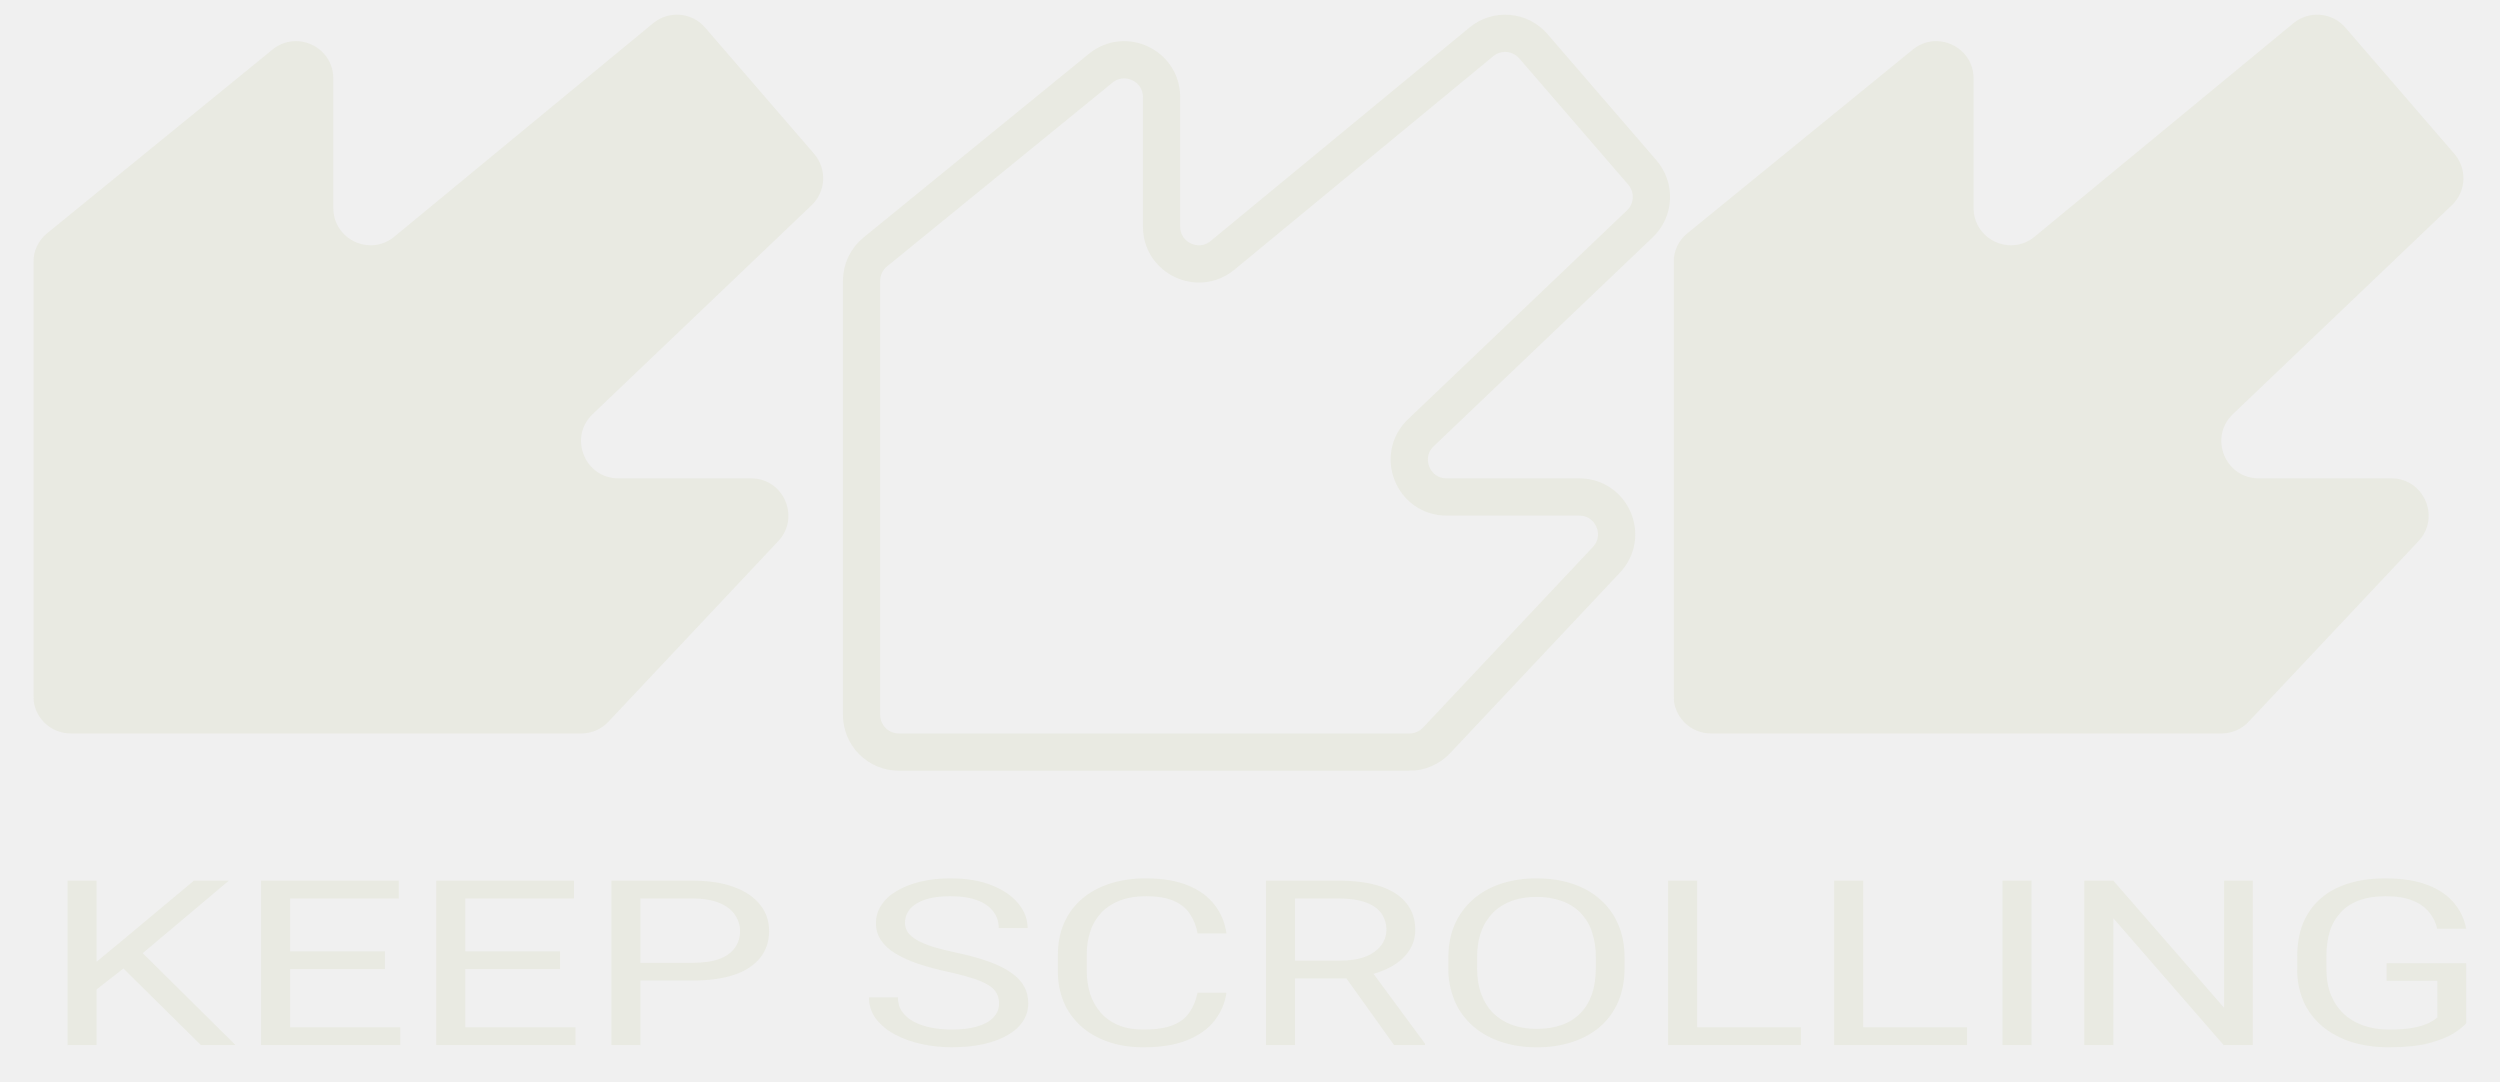
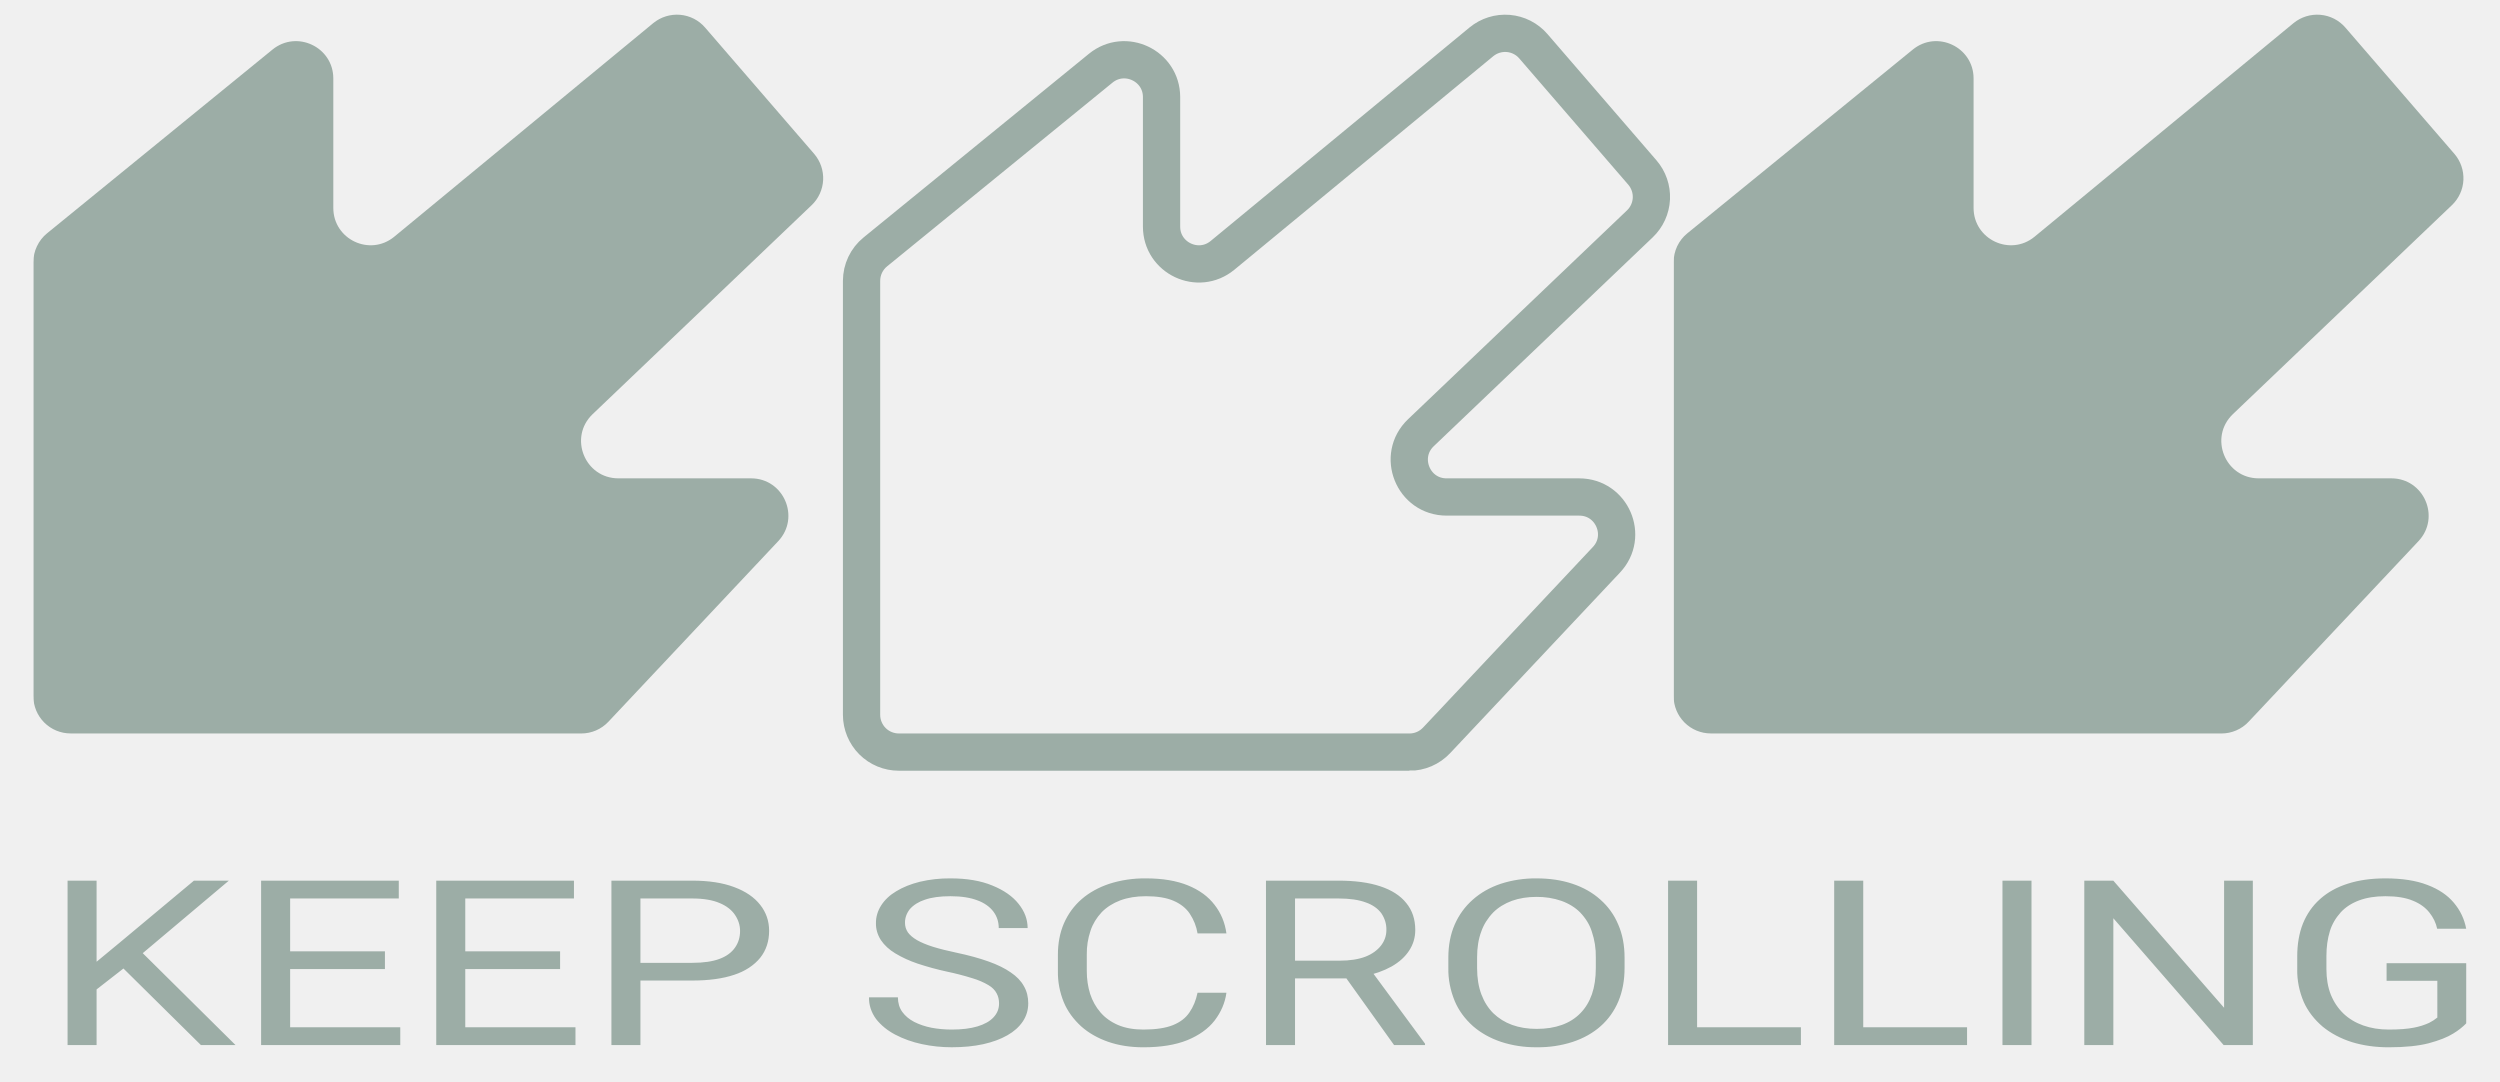
<svg xmlns="http://www.w3.org/2000/svg" width="74" height="32" viewBox="0 0 74 32" fill="none">
  <g clip-path="url(#clip0_56_362)">
    <g clip-path="url(#clip1_56_362)">
      <mask id="mask0_56_362" style="mask-type:luminance" maskUnits="userSpaceOnUse" x="0" y="0" width="25" height="23">
        <path d="M0.987 0H24.711V22.069H0.987V0Z" fill="white" />
      </mask>
      <g mask="url(#mask0_56_362)">
-         <path d="M17.204 21.71H2.09C1.798 21.71 1.517 21.594 1.31 21.387C1.103 21.18 0.987 20.899 0.987 20.607V7.761C0.987 7.597 1.023 7.436 1.094 7.288C1.164 7.14 1.266 7.009 1.393 6.906L8.065 1.468C8.786 0.88 9.866 1.393 9.866 2.323V6.155C9.866 7.087 10.951 7.6 11.671 7.006L19.334 0.686C19.557 0.503 19.842 0.414 20.13 0.438C20.417 0.462 20.684 0.598 20.872 0.817L24.099 4.554C24.283 4.769 24.379 5.046 24.365 5.329C24.351 5.611 24.229 5.878 24.025 6.073L17.543 12.258C16.822 12.945 17.309 14.159 18.304 14.159H22.232C23.198 14.159 23.697 15.315 23.035 16.019L18.008 21.364C17.904 21.474 17.78 21.561 17.642 21.621C17.503 21.681 17.354 21.711 17.204 21.711V21.71Z" fill="#E9EAE2" />
+         <path d="M17.204 21.71H2.09C1.798 21.71 1.517 21.594 1.31 21.387C1.103 21.18 0.987 20.899 0.987 20.607V7.761C0.987 7.597 1.023 7.436 1.094 7.288C1.164 7.14 1.266 7.009 1.393 6.906L8.065 1.468C8.786 0.88 9.866 1.393 9.866 2.323V6.155C9.866 7.087 10.951 7.6 11.671 7.006L19.334 0.686C19.557 0.503 19.842 0.414 20.13 0.438C20.417 0.462 20.684 0.598 20.872 0.817L24.099 4.554C24.283 4.769 24.379 5.046 24.365 5.329C24.351 5.611 24.229 5.878 24.025 6.073L17.543 12.258C16.822 12.945 17.309 14.159 18.304 14.159H22.232C23.198 14.159 23.697 15.315 23.035 16.019L18.008 21.364C17.904 21.474 17.78 21.561 17.642 21.621C17.503 21.681 17.354 21.711 17.204 21.711V21.71Z" fill="#9CADA6" />
      </g>
      <mask id="mask1_56_362" style="mask-type:luminance" maskUnits="userSpaceOnUse" x="24" y="0" width="26" height="24">
        <path d="M24.711 0H49.538V23.172H24.711V0Z" fill="white" />
      </mask>
      <g mask="url(#mask1_56_362)">
-         <path d="M41.719 22.262H26.606C26.313 22.262 26.032 22.146 25.825 21.939C25.619 21.732 25.502 21.451 25.502 21.159V8.313C25.502 8.149 25.539 7.987 25.609 7.839C25.679 7.692 25.781 7.561 25.908 7.458L32.581 2.019C33.302 1.432 34.382 1.945 34.382 2.874V6.707C34.382 7.639 35.467 8.152 36.187 7.558L43.85 1.238C44.073 1.055 44.358 0.966 44.645 0.99C44.933 1.014 45.199 1.15 45.387 1.368L48.614 5.106C48.799 5.321 48.894 5.598 48.881 5.88C48.867 6.163 48.745 6.43 48.541 6.625L42.058 12.809C41.338 13.497 41.824 14.711 42.82 14.711H46.746C47.714 14.711 48.213 15.867 47.55 16.57L42.522 21.916C42.419 22.025 42.295 22.113 42.156 22.173C42.018 22.232 41.869 22.263 41.718 22.263L41.719 22.262Z" stroke="#E9EAE2" stroke-width="1.103" />
+         <path d="M41.719 22.262H26.606C26.313 22.262 26.032 22.146 25.825 21.939C25.619 21.732 25.502 21.451 25.502 21.159V8.313C25.502 8.149 25.539 7.987 25.609 7.839C25.679 7.692 25.781 7.561 25.908 7.458L32.581 2.019C33.302 1.432 34.382 1.945 34.382 2.874V6.707C34.382 7.639 35.467 8.152 36.187 7.558L43.85 1.238C44.073 1.055 44.358 0.966 44.645 0.99C44.933 1.014 45.199 1.15 45.387 1.368L48.614 5.106C48.799 5.321 48.894 5.598 48.881 5.88C48.867 6.163 48.745 6.43 48.541 6.625L42.058 12.809C41.338 13.497 41.824 14.711 42.82 14.711H46.746C47.714 14.711 48.213 15.867 47.55 16.57L42.522 21.916C42.419 22.025 42.295 22.113 42.156 22.173C42.018 22.232 41.869 22.263 41.718 22.263L41.719 22.262Z" stroke="#9CADA6" stroke-width="1.103" />
      </g>
      <mask id="mask2_56_362" style="mask-type:luminance" maskUnits="userSpaceOnUse" x="49" y="0" width="25" height="23">
        <path d="M49.539 0H73.263V22.069H49.539V0Z" fill="white" />
      </mask>
      <g mask="url(#mask2_56_362)">
-         <path d="M65.755 21.71H50.642C50.349 21.71 50.069 21.594 49.862 21.387C49.655 21.18 49.539 20.899 49.539 20.607V7.761C49.539 7.597 49.575 7.436 49.645 7.288C49.715 7.14 49.818 7.009 49.945 6.906L56.618 1.468C57.338 0.88 58.418 1.393 58.418 2.323V6.155C58.418 7.087 59.504 7.6 60.224 7.006L67.886 0.686C68.109 0.503 68.394 0.414 68.681 0.438C68.969 0.462 69.235 0.598 69.424 0.817L72.65 4.554C72.835 4.769 72.93 5.046 72.917 5.329C72.903 5.611 72.781 5.878 72.576 6.073L66.095 12.257C65.374 12.945 65.861 14.159 66.857 14.159H70.783C71.75 14.159 72.249 15.314 71.587 16.018L66.559 21.363C66.456 21.473 66.332 21.561 66.193 21.62C66.055 21.68 65.906 21.711 65.755 21.711V21.71Z" fill="#E9EAE2" />
+         <path d="M65.755 21.71H50.642C50.349 21.71 50.069 21.594 49.862 21.387C49.655 21.18 49.539 20.899 49.539 20.607V7.761C49.539 7.597 49.575 7.436 49.645 7.288C49.715 7.14 49.818 7.009 49.945 6.906L56.618 1.468C57.338 0.88 58.418 1.393 58.418 2.323V6.155C58.418 7.087 59.504 7.6 60.224 7.006L67.886 0.686C68.109 0.503 68.394 0.414 68.681 0.438C68.969 0.462 69.235 0.598 69.424 0.817L72.65 4.554C72.835 4.769 72.93 5.046 72.917 5.329C72.903 5.611 72.781 5.878 72.576 6.073L66.095 12.257C65.374 12.945 65.861 14.159 66.857 14.159H70.783C71.75 14.159 72.249 15.314 71.587 16.018L66.559 21.363C66.456 21.473 66.332 21.561 66.193 21.62C66.055 21.68 65.906 21.711 65.755 21.711V21.71Z" fill="#9CADA6" />
      </g>
-       <path d="M2.859 26.067V30.933H2V26.067H2.859ZM6.774 26.067L4.08 28.336L2.565 29.516L2.423 28.828L3.563 27.885L5.741 26.067H6.774ZM5.946 30.933L3.545 28.56L4.058 28.048L6.971 30.933H5.946ZM11.848 30.408V30.933H8.414V30.408H11.848ZM8.588 26.067V30.933H7.729V26.067H8.588ZM11.394 28.159V28.684H8.414V28.159H11.394ZM11.804 26.067V26.595H8.414V26.067H11.804ZM17.034 30.408V30.933H13.599V30.408H17.034ZM13.772 26.067V30.933H12.913V26.067H13.772ZM16.579 28.159V28.684H13.599V28.159H16.579ZM16.989 26.067V26.595H13.599V26.067H16.989ZM20.49 29.024H18.757V28.5H20.49C20.825 28.5 21.097 28.46 21.305 28.38C21.501 28.308 21.66 28.191 21.759 28.045C21.858 27.902 21.906 27.74 21.906 27.557C21.906 27.39 21.857 27.233 21.759 27.086C21.66 26.936 21.501 26.812 21.305 26.732C21.097 26.641 20.825 26.595 20.489 26.595H18.957V30.933H18.098V26.067H20.489C20.98 26.067 21.394 26.13 21.732 26.258C22.071 26.384 22.328 26.56 22.503 26.785C22.678 27.008 22.766 27.263 22.766 27.55C22.766 27.863 22.678 28.129 22.503 28.349C22.322 28.573 22.053 28.75 21.732 28.854C21.394 28.968 20.98 29.024 20.49 29.024ZM29.572 29.703C29.572 29.589 29.548 29.489 29.5 29.402C29.451 29.307 29.367 29.224 29.26 29.161C29.117 29.076 28.958 29.008 28.788 28.957C28.541 28.88 28.288 28.814 28.03 28.76C27.734 28.696 27.444 28.616 27.162 28.523C26.924 28.443 26.701 28.341 26.499 28.219C26.322 28.113 26.178 27.98 26.075 27.828C25.974 27.671 25.924 27.498 25.928 27.323C25.926 27.142 25.979 26.963 26.083 26.8C26.187 26.637 26.34 26.493 26.529 26.381C26.726 26.261 26.959 26.167 27.228 26.1C27.521 26.031 27.826 25.997 28.133 26C28.619 26 29.033 26.07 29.372 26.211C29.713 26.349 29.973 26.53 30.151 26.755C30.329 26.978 30.418 27.216 30.418 27.471H29.563C29.563 27.288 29.511 27.126 29.407 26.986C29.299 26.841 29.134 26.724 28.935 26.652C28.724 26.57 28.457 26.528 28.133 26.528C27.827 26.528 27.575 26.562 27.376 26.632C27.194 26.69 27.038 26.788 26.93 26.912C26.834 27.035 26.785 27.175 26.788 27.317C26.788 27.419 26.816 27.513 26.873 27.597C26.932 27.68 27.022 27.757 27.144 27.828C27.269 27.899 27.427 27.965 27.617 28.025C27.809 28.085 28.04 28.143 28.307 28.199C28.675 28.277 28.993 28.364 29.26 28.46C29.527 28.555 29.747 28.664 29.919 28.784C30.094 28.902 30.224 29.037 30.307 29.189C30.393 29.337 30.436 29.507 30.436 29.696C30.436 29.895 30.383 30.074 30.276 30.234C30.168 30.396 30.01 30.537 29.817 30.645C29.618 30.759 29.379 30.847 29.1 30.909C28.823 30.969 28.515 30.999 28.172 30.999C27.873 30.999 27.578 30.969 27.287 30.906C27.005 30.846 26.739 30.751 26.499 30.625C26.268 30.504 26.075 30.346 25.933 30.164C25.789 29.967 25.717 29.746 25.723 29.522H26.578C26.578 29.689 26.622 29.833 26.708 29.953C26.794 30.072 26.911 30.17 27.06 30.248C27.212 30.325 27.382 30.383 27.572 30.421C27.765 30.457 27.965 30.475 28.172 30.475C28.473 30.475 28.727 30.444 28.935 30.381C29.142 30.318 29.3 30.23 29.407 30.114C29.517 29.998 29.572 29.861 29.572 29.703ZM35.447 29.385H36.302C36.264 29.676 36.145 29.957 35.95 30.211C35.76 30.454 35.492 30.646 35.144 30.789C34.797 30.929 34.364 31 33.843 31C33.463 31 33.117 30.946 32.806 30.839C32.499 30.733 32.226 30.578 32.008 30.385C31.776 30.174 31.601 29.933 31.491 29.673C31.368 29.372 31.308 29.058 31.314 28.744V28.259C31.314 27.918 31.373 27.61 31.491 27.334C31.613 27.055 31.787 26.816 32.013 26.618C32.239 26.421 32.52 26.265 32.837 26.16C33.178 26.05 33.547 25.996 33.919 26C34.409 26 34.823 26.069 35.162 26.207C35.501 26.345 35.763 26.537 35.95 26.782C36.14 27.025 36.258 27.307 36.302 27.628H35.447C35.415 27.424 35.337 27.226 35.216 27.043C35.109 26.883 34.942 26.75 34.734 26.662C34.526 26.572 34.255 26.528 33.919 26.528C33.631 26.528 33.377 26.57 33.158 26.652C32.941 26.734 32.753 26.855 32.61 27.002C32.456 27.167 32.344 27.352 32.28 27.548C32.203 27.778 32.165 28.015 32.169 28.253V28.744C32.169 28.982 32.202 29.206 32.267 29.416C32.335 29.625 32.437 29.809 32.574 29.967C32.705 30.121 32.884 30.25 33.096 30.341C33.306 30.43 33.555 30.475 33.843 30.475C34.208 30.475 34.499 30.431 34.716 30.345C34.934 30.257 35.096 30.133 35.206 29.97C35.319 29.807 35.4 29.613 35.447 29.385ZM37.473 26.067H39.621C40.107 26.067 40.519 26.122 40.855 26.234C41.193 26.345 41.45 26.51 41.625 26.729C41.803 26.945 41.892 27.211 41.892 27.527C41.892 27.75 41.832 27.954 41.71 28.139C41.591 28.322 41.419 28.477 41.193 28.607C40.953 28.74 40.681 28.836 40.391 28.891L40.151 28.961H38.133L38.124 28.436H39.648C39.956 28.436 40.213 28.396 40.418 28.317C40.611 28.242 40.772 28.127 40.881 27.985C40.986 27.847 41.037 27.694 41.037 27.527C41.042 27.357 40.992 27.188 40.89 27.036C40.787 26.893 40.624 26.779 40.427 26.712C40.219 26.634 39.95 26.595 39.621 26.595H38.333V30.933H37.474L37.473 26.067ZM41.264 30.933L39.686 28.727L40.582 28.724L42.181 30.893V30.933H41.264ZM48.087 28.346V28.654C48.087 29.019 48.026 29.346 47.905 29.636C47.783 29.925 47.608 30.172 47.379 30.375C47.155 30.575 46.873 30.733 46.555 30.839C46.218 30.949 45.853 31.004 45.486 30.999C45.123 31.003 44.763 30.948 44.431 30.839C44.112 30.732 43.829 30.573 43.602 30.375C43.359 30.158 43.176 29.907 43.062 29.636C42.93 29.318 42.865 28.987 42.871 28.654V28.346C42.871 27.98 42.934 27.654 43.059 27.367C43.186 27.077 43.366 26.831 43.597 26.628C43.829 26.423 44.104 26.267 44.422 26.16C44.754 26.052 45.114 25.997 45.477 26C45.873 26 46.228 26.053 46.546 26.16C46.867 26.267 47.142 26.423 47.37 26.628C47.601 26.831 47.779 27.077 47.9 27.367C48.025 27.654 48.087 27.98 48.087 28.346ZM47.236 28.654V28.34C47.242 28.081 47.201 27.822 47.116 27.57C47.052 27.368 46.935 27.178 46.773 27.009C46.629 26.862 46.437 26.744 46.216 26.665C45.985 26.585 45.732 26.545 45.477 26.548C45.21 26.548 44.968 26.587 44.751 26.665C44.533 26.746 44.344 26.863 44.199 27.009C44.036 27.178 43.917 27.369 43.847 27.57C43.763 27.793 43.722 28.049 43.722 28.339V28.653C43.722 28.946 43.764 29.204 43.847 29.429C43.93 29.651 44.049 29.84 44.203 29.993C44.361 30.145 44.546 30.26 44.76 30.338C44.976 30.416 45.219 30.455 45.486 30.455C45.766 30.455 46.013 30.416 46.23 30.338C46.447 30.26 46.629 30.145 46.777 29.993C46.929 29.84 47.043 29.651 47.121 29.429C47.198 29.204 47.236 28.946 47.236 28.653V28.654ZM53.307 30.408V30.933H50.066V30.408H53.307ZM50.234 26.067V30.933H49.375V26.067H50.234ZM58.225 30.408V30.933H54.982V30.408H58.225ZM55.152 26.067V30.933H54.292V26.067L55.152 26.067ZM60.132 26.067V30.933H59.273V26.067L60.132 26.067ZM66.684 26.067V30.933H65.819L62.555 27.18V30.933H61.695V26.067H62.554L65.833 29.83V26.067H66.684ZM73 28.51V30.292C72.891 30.404 72.762 30.505 72.617 30.592C72.442 30.702 72.2 30.797 71.891 30.88C71.585 30.959 71.19 31 70.706 31C70.311 31 69.947 30.949 69.615 30.846C69.288 30.743 68.995 30.588 68.755 30.392C68.505 30.18 68.314 29.932 68.193 29.663C68.058 29.348 67.992 29.019 67.998 28.688V28.309C67.998 27.946 68.054 27.622 68.167 27.337C68.283 27.051 68.452 26.81 68.674 26.612C68.895 26.413 69.176 26.257 69.494 26.157C69.818 26.052 70.189 26 70.608 26C71.104 26 71.518 26.065 71.851 26.194C72.186 26.321 72.447 26.497 72.634 26.722C72.824 26.947 72.946 27.203 72.999 27.491H72.14C72.105 27.32 72.026 27.157 71.908 27.009C71.792 26.862 71.624 26.741 71.423 26.661C71.212 26.572 70.941 26.528 70.608 26.528C70.308 26.528 70.048 26.57 69.829 26.652C69.61 26.733 69.423 26.855 69.285 27.006C69.133 27.175 69.024 27.365 68.964 27.564C68.896 27.783 68.862 28.028 68.862 28.303V28.687C68.862 28.968 68.905 29.218 68.991 29.439C69.08 29.66 69.207 29.848 69.369 30.004C69.533 30.158 69.727 30.274 69.953 30.354C70.181 30.435 70.434 30.475 70.71 30.475C71.016 30.475 71.264 30.456 71.454 30.418C71.611 30.388 71.761 30.341 71.899 30.278C71.989 30.233 72.072 30.18 72.145 30.12V29.031H70.643V28.51L73 28.51Z" fill="#E9EAE2" />
+       <path d="M2.859 26.067V30.933H2V26.067H2.859ZM6.774 26.067L4.08 28.336L2.565 29.516L2.423 28.828L3.563 27.885L5.741 26.067H6.774ZM5.946 30.933L3.545 28.56L4.058 28.048L6.971 30.933H5.946ZM11.848 30.408V30.933H8.414V30.408H11.848ZM8.588 26.067V30.933H7.729V26.067H8.588ZM11.394 28.159V28.684H8.414V28.159H11.394ZM11.804 26.067V26.595H8.414V26.067H11.804ZM17.034 30.408V30.933H13.599V30.408H17.034ZM13.772 26.067V30.933H12.913V26.067H13.772ZM16.579 28.159V28.684H13.599V28.159H16.579ZM16.989 26.067V26.595H13.599V26.067H16.989ZM20.49 29.024H18.757V28.5H20.49C20.825 28.5 21.097 28.46 21.305 28.38C21.501 28.308 21.66 28.191 21.759 28.045C21.858 27.902 21.906 27.74 21.906 27.557C21.906 27.39 21.857 27.233 21.759 27.086C21.66 26.936 21.501 26.812 21.305 26.732C21.097 26.641 20.825 26.595 20.489 26.595H18.957V30.933H18.098V26.067H20.489C20.98 26.067 21.394 26.13 21.732 26.258C22.071 26.384 22.328 26.56 22.503 26.785C22.678 27.008 22.766 27.263 22.766 27.55C22.766 27.863 22.678 28.129 22.503 28.349C22.322 28.573 22.053 28.75 21.732 28.854C21.394 28.968 20.98 29.024 20.49 29.024ZM29.572 29.703C29.572 29.589 29.548 29.489 29.5 29.402C29.451 29.307 29.367 29.224 29.26 29.161C29.117 29.076 28.958 29.008 28.788 28.957C28.541 28.88 28.288 28.814 28.03 28.76C27.734 28.696 27.444 28.616 27.162 28.523C26.924 28.443 26.701 28.341 26.499 28.219C26.322 28.113 26.178 27.98 26.075 27.828C25.974 27.671 25.924 27.498 25.928 27.323C25.926 27.142 25.979 26.963 26.083 26.8C26.187 26.637 26.34 26.493 26.529 26.381C26.726 26.261 26.959 26.167 27.228 26.1C27.521 26.031 27.826 25.997 28.133 26C28.619 26 29.033 26.07 29.372 26.211C29.713 26.349 29.973 26.53 30.151 26.755C30.329 26.978 30.418 27.216 30.418 27.471H29.563C29.563 27.288 29.511 27.126 29.407 26.986C29.299 26.841 29.134 26.724 28.935 26.652C28.724 26.57 28.457 26.528 28.133 26.528C27.827 26.528 27.575 26.562 27.376 26.632C27.194 26.69 27.038 26.788 26.93 26.912C26.834 27.035 26.785 27.175 26.788 27.317C26.788 27.419 26.816 27.513 26.873 27.597C26.932 27.68 27.022 27.757 27.144 27.828C27.269 27.899 27.427 27.965 27.617 28.025C27.809 28.085 28.04 28.143 28.307 28.199C28.675 28.277 28.993 28.364 29.26 28.46C29.527 28.555 29.747 28.664 29.919 28.784C30.094 28.902 30.224 29.037 30.307 29.189C30.393 29.337 30.436 29.507 30.436 29.696C30.436 29.895 30.383 30.074 30.276 30.234C30.168 30.396 30.01 30.537 29.817 30.645C29.618 30.759 29.379 30.847 29.1 30.909C28.823 30.969 28.515 30.999 28.172 30.999C27.873 30.999 27.578 30.969 27.287 30.906C27.005 30.846 26.739 30.751 26.499 30.625C26.268 30.504 26.075 30.346 25.933 30.164C25.789 29.967 25.717 29.746 25.723 29.522H26.578C26.578 29.689 26.622 29.833 26.708 29.953C26.794 30.072 26.911 30.17 27.06 30.248C27.212 30.325 27.382 30.383 27.572 30.421C27.765 30.457 27.965 30.475 28.172 30.475C28.473 30.475 28.727 30.444 28.935 30.381C29.142 30.318 29.3 30.23 29.407 30.114C29.517 29.998 29.572 29.861 29.572 29.703ZM35.447 29.385H36.302C36.264 29.676 36.145 29.957 35.95 30.211C35.76 30.454 35.492 30.646 35.144 30.789C34.797 30.929 34.364 31 33.843 31C33.463 31 33.117 30.946 32.806 30.839C32.499 30.733 32.226 30.578 32.008 30.385C31.776 30.174 31.601 29.933 31.491 29.673C31.368 29.372 31.308 29.058 31.314 28.744V28.259C31.314 27.918 31.373 27.61 31.491 27.334C31.613 27.055 31.787 26.816 32.013 26.618C32.239 26.421 32.52 26.265 32.837 26.16C33.178 26.05 33.547 25.996 33.919 26C34.409 26 34.823 26.069 35.162 26.207C35.501 26.345 35.763 26.537 35.95 26.782C36.14 27.025 36.258 27.307 36.302 27.628H35.447C35.415 27.424 35.337 27.226 35.216 27.043C35.109 26.883 34.942 26.75 34.734 26.662C34.526 26.572 34.255 26.528 33.919 26.528C33.631 26.528 33.377 26.57 33.158 26.652C32.941 26.734 32.753 26.855 32.61 27.002C32.456 27.167 32.344 27.352 32.28 27.548C32.203 27.778 32.165 28.015 32.169 28.253V28.744C32.169 28.982 32.202 29.206 32.267 29.416C32.335 29.625 32.437 29.809 32.574 29.967C32.705 30.121 32.884 30.25 33.096 30.341C33.306 30.43 33.555 30.475 33.843 30.475C34.208 30.475 34.499 30.431 34.716 30.345C34.934 30.257 35.096 30.133 35.206 29.97C35.319 29.807 35.4 29.613 35.447 29.385ZM37.473 26.067H39.621C40.107 26.067 40.519 26.122 40.855 26.234C41.193 26.345 41.45 26.51 41.625 26.729C41.803 26.945 41.892 27.211 41.892 27.527C41.892 27.75 41.832 27.954 41.71 28.139C41.591 28.322 41.419 28.477 41.193 28.607C40.953 28.74 40.681 28.836 40.391 28.891L40.151 28.961H38.133L38.124 28.436H39.648C39.956 28.436 40.213 28.396 40.418 28.317C40.611 28.242 40.772 28.127 40.881 27.985C40.986 27.847 41.037 27.694 41.037 27.527C41.042 27.357 40.992 27.188 40.89 27.036C40.787 26.893 40.624 26.779 40.427 26.712C40.219 26.634 39.95 26.595 39.621 26.595H38.333V30.933H37.474L37.473 26.067ZM41.264 30.933L39.686 28.727L40.582 28.724L42.181 30.893V30.933H41.264ZM48.087 28.346V28.654C48.087 29.019 48.026 29.346 47.905 29.636C47.783 29.925 47.608 30.172 47.379 30.375C47.155 30.575 46.873 30.733 46.555 30.839C46.218 30.949 45.853 31.004 45.486 30.999C45.123 31.003 44.763 30.948 44.431 30.839C44.112 30.732 43.829 30.573 43.602 30.375C43.359 30.158 43.176 29.907 43.062 29.636C42.93 29.318 42.865 28.987 42.871 28.654V28.346C42.871 27.98 42.934 27.654 43.059 27.367C43.186 27.077 43.366 26.831 43.597 26.628C43.829 26.423 44.104 26.267 44.422 26.16C44.754 26.052 45.114 25.997 45.477 26C45.873 26 46.228 26.053 46.546 26.16C46.867 26.267 47.142 26.423 47.37 26.628C47.601 26.831 47.779 27.077 47.9 27.367C48.025 27.654 48.087 27.98 48.087 28.346ZM47.236 28.654V28.34C47.242 28.081 47.201 27.822 47.116 27.57C47.052 27.368 46.935 27.178 46.773 27.009C46.629 26.862 46.437 26.744 46.216 26.665C45.985 26.585 45.732 26.545 45.477 26.548C45.21 26.548 44.968 26.587 44.751 26.665C44.533 26.746 44.344 26.863 44.199 27.009C44.036 27.178 43.917 27.369 43.847 27.57C43.763 27.793 43.722 28.049 43.722 28.339V28.653C43.722 28.946 43.764 29.204 43.847 29.429C43.93 29.651 44.049 29.84 44.203 29.993C44.361 30.145 44.546 30.26 44.76 30.338C44.976 30.416 45.219 30.455 45.486 30.455C45.766 30.455 46.013 30.416 46.23 30.338C46.447 30.26 46.629 30.145 46.777 29.993C46.929 29.84 47.043 29.651 47.121 29.429C47.198 29.204 47.236 28.946 47.236 28.653V28.654ZM53.307 30.408V30.933H50.066V30.408H53.307ZM50.234 26.067V30.933H49.375V26.067H50.234ZM58.225 30.408V30.933H54.982V30.408H58.225ZM55.152 26.067V30.933H54.292V26.067L55.152 26.067ZM60.132 26.067V30.933H59.273V26.067L60.132 26.067ZM66.684 26.067V30.933H65.819L62.555 27.18V30.933H61.695V26.067H62.554L65.833 29.83V26.067H66.684ZM73 28.51V30.292C72.891 30.404 72.762 30.505 72.617 30.592C72.442 30.702 72.2 30.797 71.891 30.88C71.585 30.959 71.19 31 70.706 31C70.311 31 69.947 30.949 69.615 30.846C69.288 30.743 68.995 30.588 68.755 30.392C68.505 30.18 68.314 29.932 68.193 29.663C68.058 29.348 67.992 29.019 67.998 28.688V28.309C67.998 27.946 68.054 27.622 68.167 27.337C68.283 27.051 68.452 26.81 68.674 26.612C68.895 26.413 69.176 26.257 69.494 26.157C69.818 26.052 70.189 26 70.608 26C71.104 26 71.518 26.065 71.851 26.194C72.186 26.321 72.447 26.497 72.634 26.722C72.824 26.947 72.946 27.203 72.999 27.491H72.14C72.105 27.32 72.026 27.157 71.908 27.009C71.792 26.862 71.624 26.741 71.423 26.661C71.212 26.572 70.941 26.528 70.608 26.528C70.308 26.528 70.048 26.57 69.829 26.652C69.61 26.733 69.423 26.855 69.285 27.006C69.133 27.175 69.024 27.365 68.964 27.564C68.896 27.783 68.862 28.028 68.862 28.303V28.687C68.862 28.968 68.905 29.218 68.991 29.439C69.08 29.66 69.207 29.848 69.369 30.004C69.533 30.158 69.727 30.274 69.953 30.354C70.181 30.435 70.434 30.475 70.71 30.475C71.016 30.475 71.264 30.456 71.454 30.418C71.611 30.388 71.761 30.341 71.899 30.278C71.989 30.233 72.072 30.18 72.145 30.12V29.031H70.643V28.51L73 28.51Z" fill="#9CADA6" />
    </g>
  </g>
  <defs>
    <clipPath id="clip0_56_362">
      <rect width="72.95" height="32" fill="white" transform="translate(0.600098)" />
    </clipPath>
    <clipPath id="clip1_56_362">
      <rect width="72.828" height="32" fill="white" transform="translate(0.661377)" />
    </clipPath>
  </defs>
</svg>
